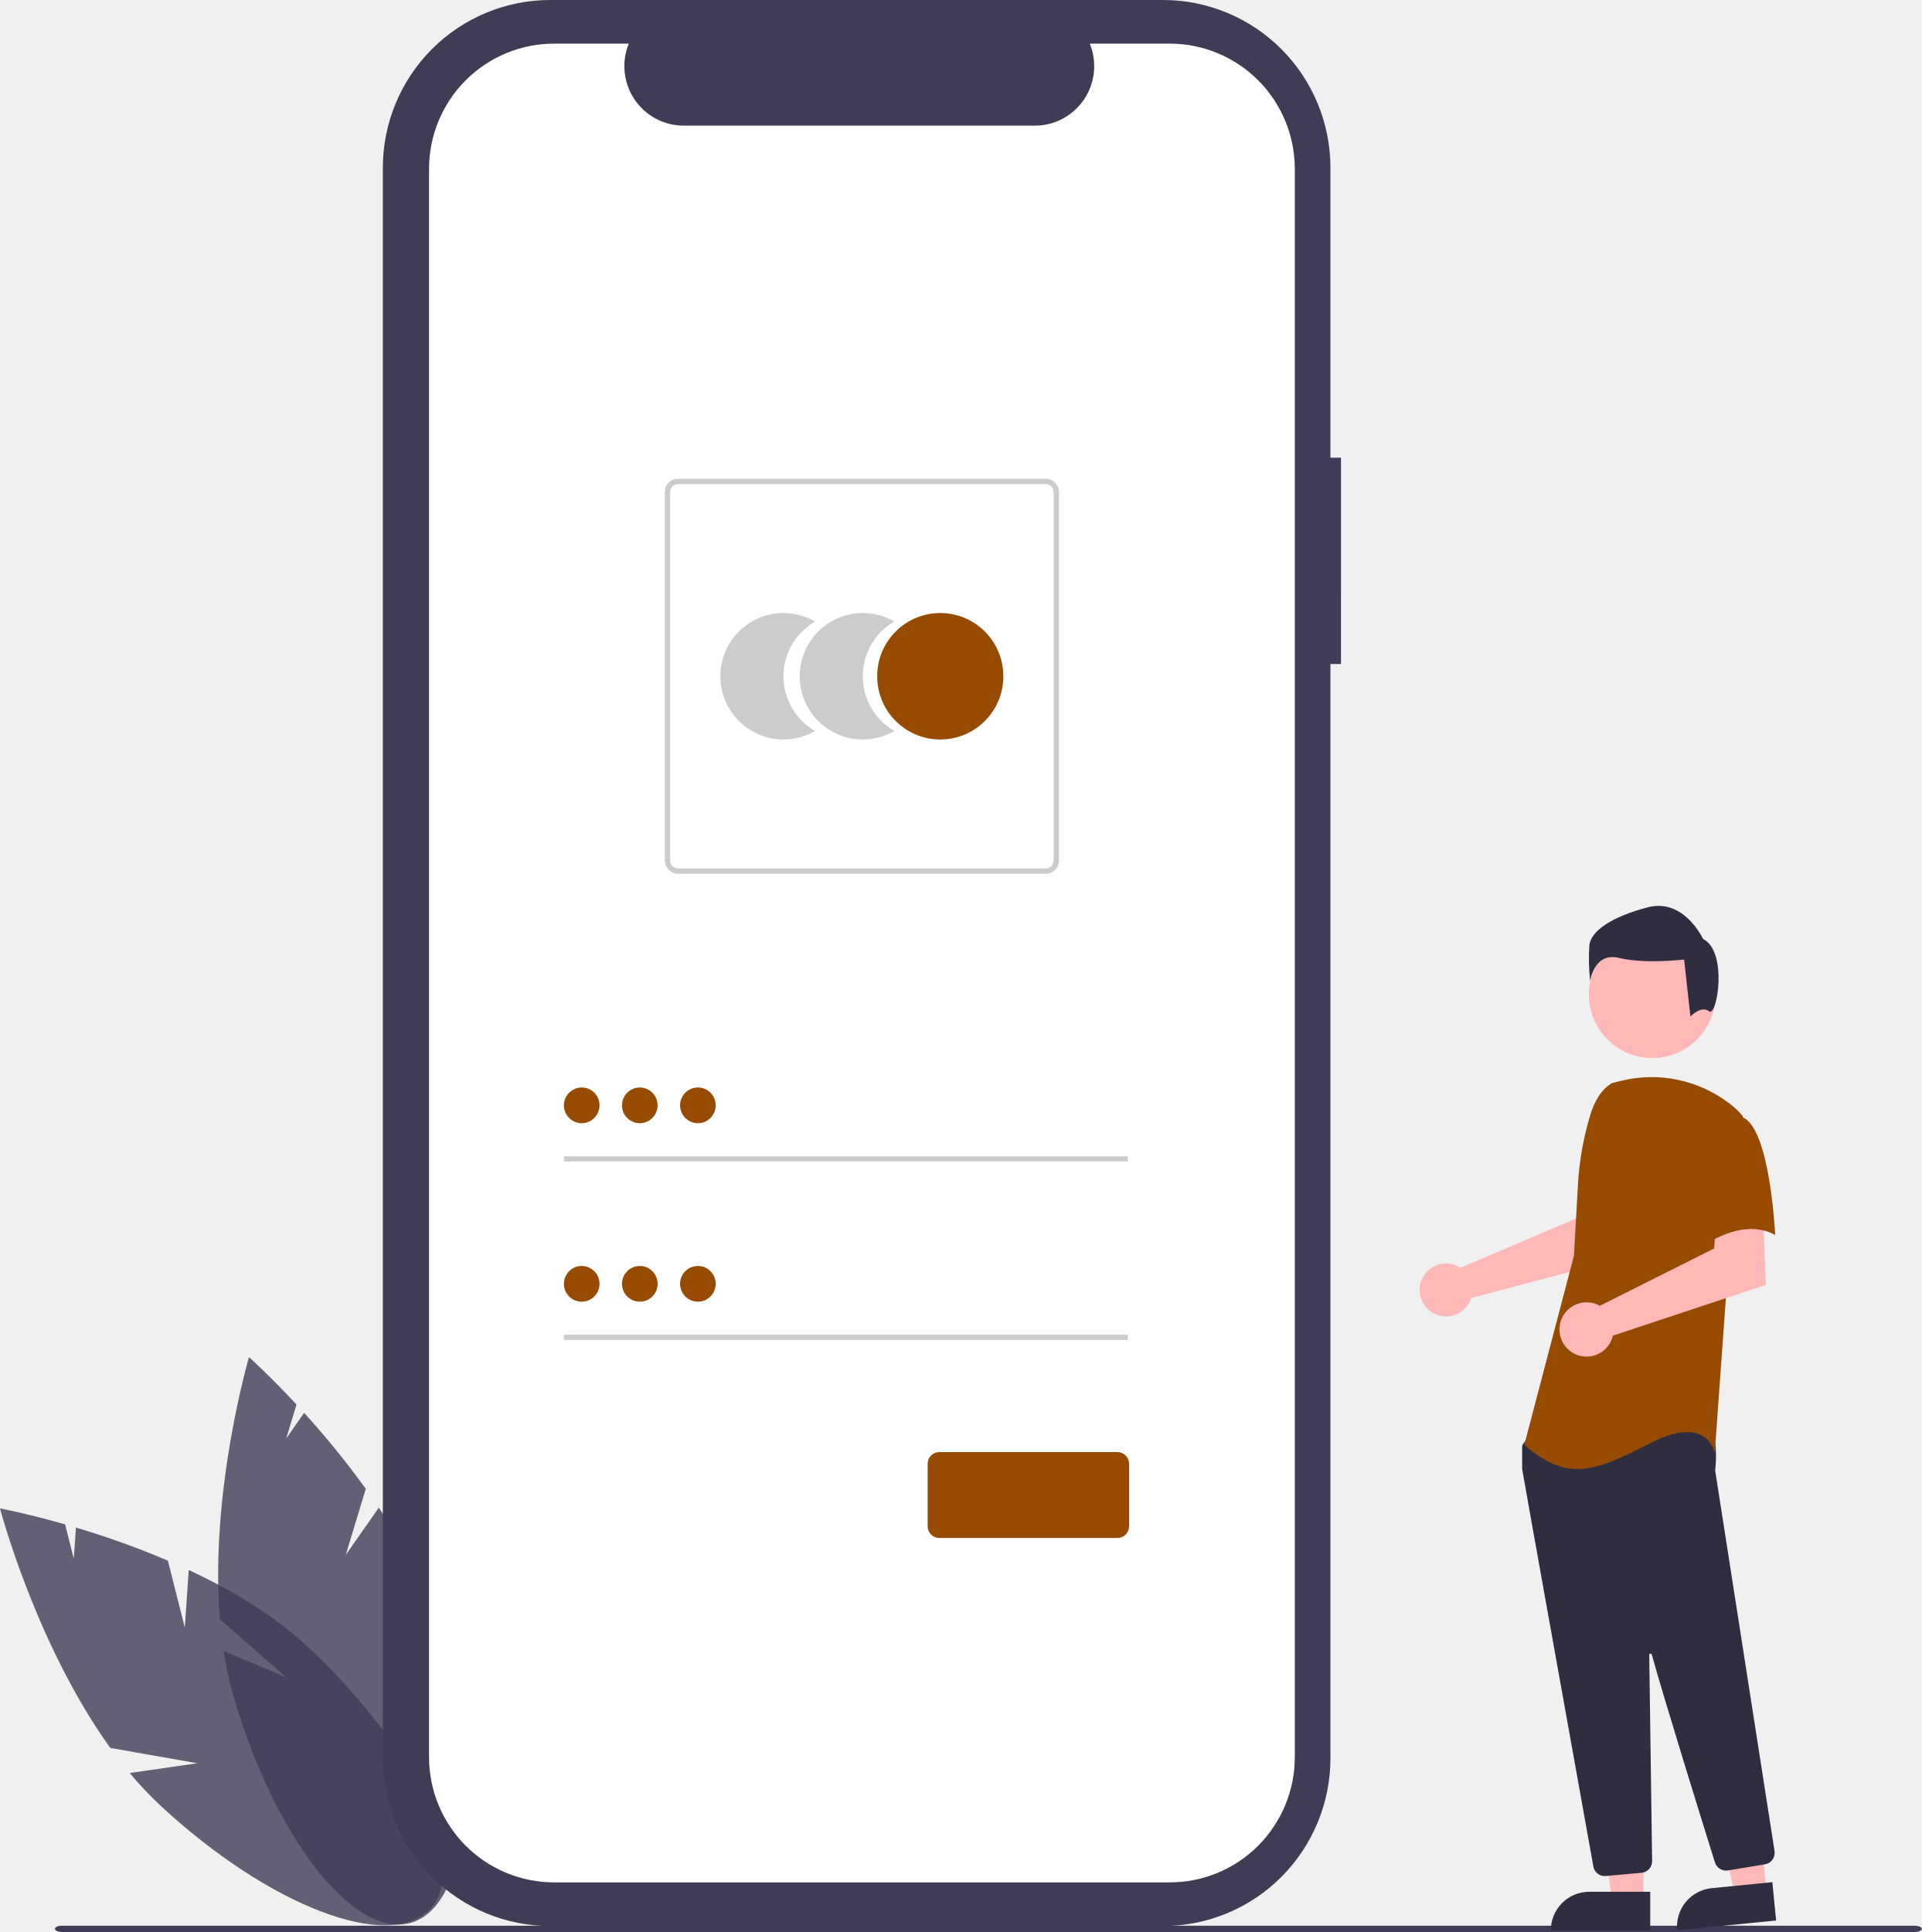
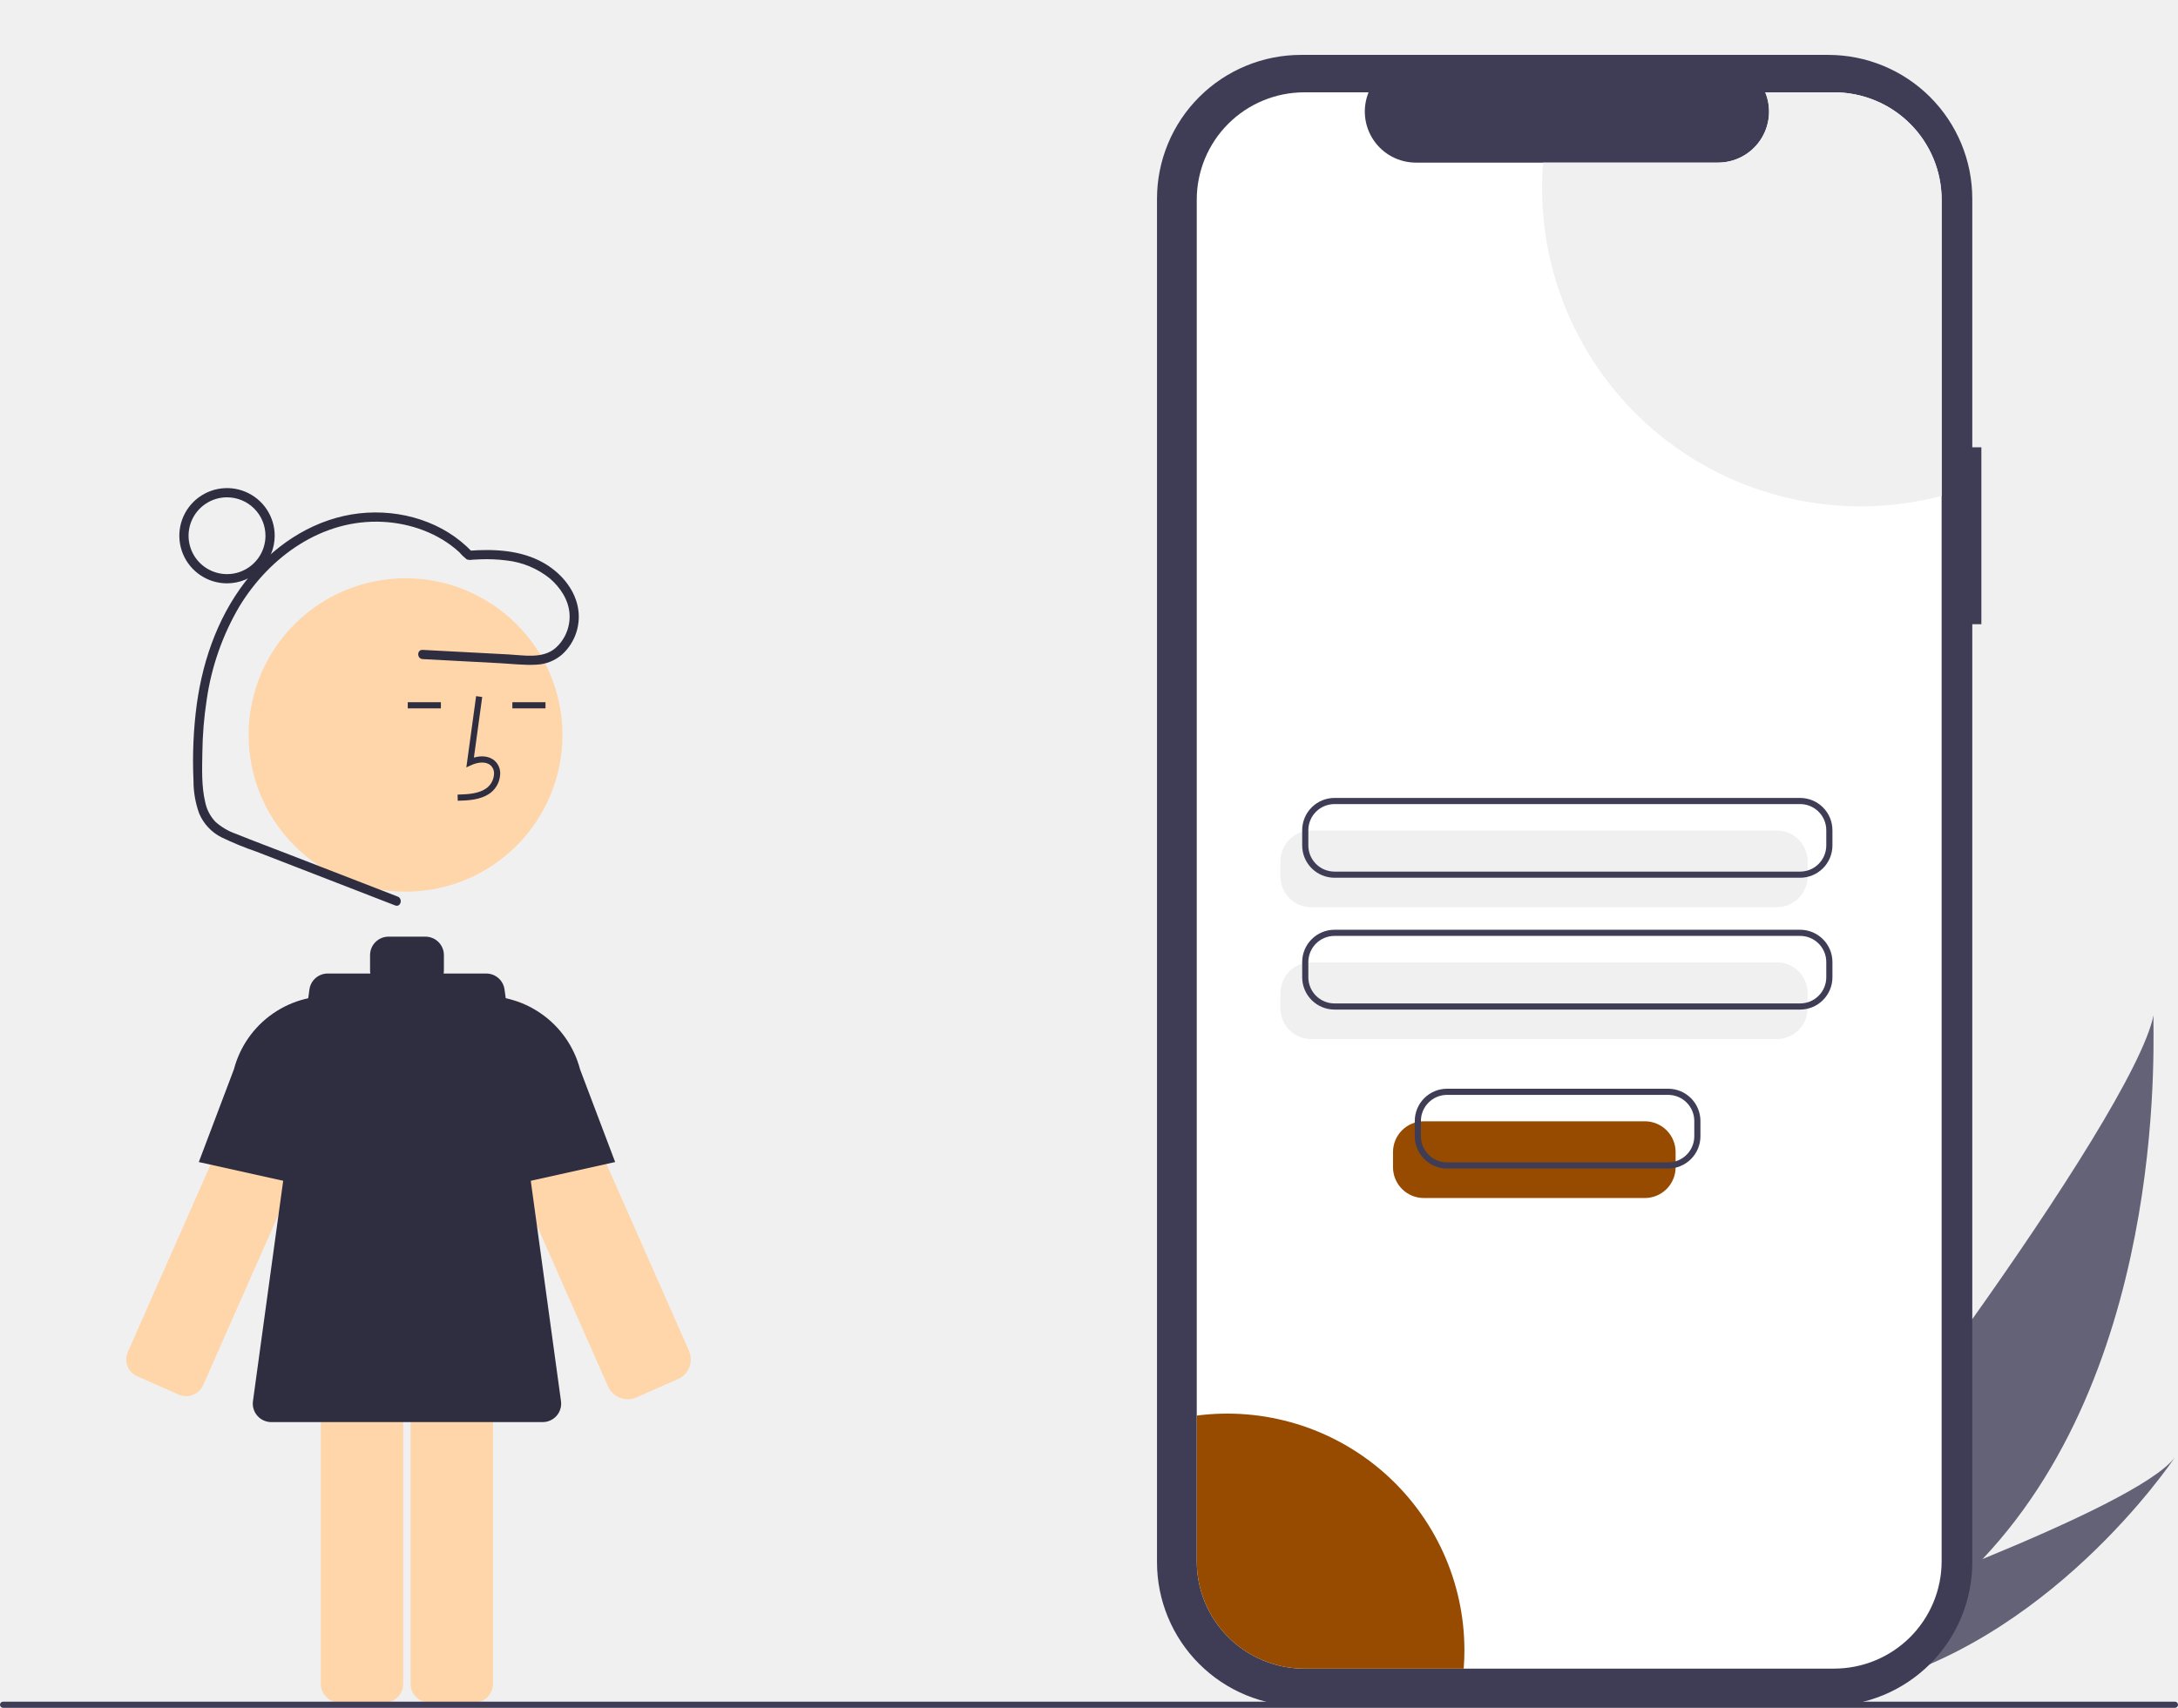
- <svg xmlns="http://www.w3.org/2000/svg" width="187" height="188" viewBox="0 0 187 188" fill="none">
-   <g clip-path="url(#clip0_173_544)">
-     <path d="M17.983 158.374L16.336 151.863C13.416 150.622 10.428 149.548 7.388 148.645L7.18 151.671L6.337 148.337C2.566 147.257 0 146.781 0 146.781C0 146.781 3.465 159.99 10.734 170.088L19.203 171.579L12.623 172.53C13.538 173.633 14.521 174.677 15.566 175.656C26.139 185.494 37.916 190.007 41.87 185.737C45.824 181.467 40.458 170.031 29.884 160.195C26.606 157.145 22.489 154.698 18.367 152.771L17.983 158.374Z" fill="#3F3D56" fill-opacity="0.8" />
-     <path d="M33.645 151.302L35.593 144.875C33.733 142.3 31.73 139.833 29.593 137.484L27.855 139.967L28.852 136.676C26.18 133.798 24.229 132.062 24.229 132.062C24.229 132.062 20.384 145.165 21.399 157.575L27.88 163.24L21.756 160.645C21.97 162.063 22.273 163.466 22.663 164.846C26.642 178.745 34.395 188.711 39.982 187.104C45.569 185.498 46.873 172.928 42.894 159.028C41.661 154.719 39.398 150.491 36.863 146.706L33.645 151.302Z" fill="#3F3D56" fill-opacity="0.8" />
-     <path d="M130.488 44.537H129.46V16.328C129.46 14.184 129.039 12.06 128.22 10.079C127.402 8.098 126.202 6.298 124.689 4.782C123.177 3.266 121.381 2.063 119.405 1.243C117.428 0.422 115.31 0 113.171 0H53.543C49.223 0 45.079 1.72 42.025 4.782C38.97 7.844 37.253 11.997 37.253 16.328V171.091C37.253 173.235 37.675 175.358 38.493 177.339C39.312 179.32 40.512 181.12 42.025 182.636C43.537 184.152 45.333 185.355 47.309 186.176C49.285 186.996 51.404 187.418 53.543 187.418H113.171C117.491 187.418 121.634 185.698 124.689 182.636C127.744 179.574 129.46 175.421 129.46 171.091V64.618H130.487L130.488 44.537Z" fill="#3F3D56" />
-     <path d="M113.828 4.246H106.045C106.403 5.126 106.54 6.08 106.443 7.025C106.347 7.971 106.019 8.877 105.491 9.666C104.962 10.454 104.248 11.1 103.411 11.547C102.575 11.993 101.642 12.227 100.694 12.227H66.534C65.586 12.227 64.653 11.993 63.816 11.547C62.98 11.1 62.266 10.454 61.737 9.665C61.209 8.877 60.882 7.97 60.785 7.025C60.688 6.08 60.825 5.126 61.183 4.246H53.913C50.687 4.246 47.593 5.531 45.311 7.818C43.03 10.104 41.748 13.206 41.748 16.44V170.978C41.748 174.212 43.03 177.313 45.311 179.6C47.593 181.887 50.687 183.171 53.913 183.171H113.828C117.055 183.171 120.149 181.887 122.43 179.6C124.711 177.313 125.993 174.212 125.993 170.978V170.978V16.439C125.993 13.206 124.711 10.104 122.43 7.818C120.149 5.531 117.055 4.246 113.828 4.246V4.246Z" fill="white" />
-     <path d="M76.236 65.806C76.236 64.726 76.519 63.665 77.058 62.73C77.597 61.794 78.373 61.018 79.306 60.478C78.373 59.938 77.314 59.654 76.237 59.653C75.159 59.653 74.101 59.938 73.168 60.477C72.234 61.017 71.459 61.794 70.92 62.73C70.382 63.665 70.098 64.726 70.098 65.806C70.098 66.886 70.382 67.947 70.92 68.883C71.459 69.818 72.234 70.595 73.168 71.135C74.101 71.675 75.159 71.959 76.237 71.959C77.314 71.959 78.373 71.674 79.306 71.134C78.373 70.595 77.597 69.818 77.058 68.883C76.519 67.948 76.236 66.887 76.236 65.806V65.806Z" fill="#CCCCCC" />
-     <path d="M83.953 65.806C83.952 64.726 84.236 63.665 84.775 62.73C85.314 61.794 86.089 61.018 87.023 60.478C86.09 59.938 85.031 59.654 83.954 59.653C82.876 59.653 81.817 59.938 80.884 60.477C79.951 61.017 79.176 61.794 78.637 62.73C78.098 63.665 77.815 64.726 77.815 65.806C77.815 66.886 78.098 67.947 78.637 68.883C79.176 69.818 79.951 70.595 80.884 71.135C81.817 71.675 82.876 71.959 83.954 71.959C85.031 71.959 86.09 71.674 87.023 71.134C86.09 70.595 85.314 69.818 84.775 68.883C84.236 67.948 83.953 66.887 83.953 65.806V65.806Z" fill="#CCCCCC" />
-     <path d="M91.494 71.959C94.884 71.959 97.632 69.204 97.632 65.806C97.632 62.408 94.884 59.654 91.494 59.654C88.104 59.654 85.356 62.408 85.356 65.806C85.356 69.204 88.104 71.959 91.494 71.959Z" fill="#964B00" />
-     <path d="M101.753 85.024H65.977C65.636 85.023 65.31 84.888 65.069 84.646C64.828 84.405 64.693 84.078 64.692 83.736V47.876C64.693 47.535 64.828 47.208 65.069 46.966C65.31 46.725 65.636 46.589 65.977 46.589H101.753C102.093 46.589 102.42 46.725 102.661 46.966C102.902 47.208 103.037 47.535 103.037 47.876V83.736C103.037 84.078 102.902 84.405 102.661 84.646C102.42 84.888 102.093 85.023 101.753 85.024V85.024ZM65.977 47.104C65.773 47.104 65.577 47.186 65.432 47.331C65.288 47.475 65.207 47.672 65.206 47.877V83.736C65.207 83.941 65.288 84.138 65.432 84.282C65.577 84.427 65.773 84.509 65.977 84.509H101.753C101.957 84.509 102.153 84.427 102.298 84.282C102.442 84.138 102.523 83.941 102.524 83.736V47.877C102.523 47.672 102.442 47.475 102.298 47.331C102.153 47.186 101.957 47.104 101.753 47.104H65.977Z" fill="#CCCCCC" />
-     <path d="M109.741 112.512H54.872V113.027H109.741V112.512Z" fill="#CCCCCC" />
-     <path d="M56.605 109.296C57.562 109.296 58.337 108.518 58.337 107.559C58.337 106.6 57.562 105.822 56.605 105.822C55.648 105.822 54.872 106.6 54.872 107.559C54.872 108.518 55.648 109.296 56.605 109.296Z" fill="#964B00" />
-     <path d="M109.741 129.88H54.872V130.395H109.741V129.88Z" fill="#CCCCCC" />
-     <path d="M56.605 126.664C57.562 126.664 58.337 125.886 58.337 124.927C58.337 123.968 57.562 123.19 56.605 123.19C55.648 123.19 54.872 123.968 54.872 124.927C54.872 125.886 55.648 126.664 56.605 126.664Z" fill="#964B00" />
-     <path d="M108.737 149.657H91.397C91.097 149.657 90.81 149.538 90.598 149.325C90.386 149.113 90.267 148.825 90.267 148.525V142.433C90.267 142.133 90.386 141.845 90.598 141.633C90.81 141.42 91.097 141.301 91.397 141.301H108.737C109.036 141.301 109.323 141.42 109.535 141.633C109.747 141.845 109.866 142.133 109.867 142.433V148.525C109.866 148.825 109.747 149.113 109.535 149.325C109.323 149.538 109.036 149.657 108.737 149.657V149.657Z" fill="#964B00" />
-     <path d="M62.257 109.296C63.214 109.296 63.99 108.518 63.99 107.559C63.99 106.6 63.214 105.822 62.257 105.822C61.3 105.822 60.524 106.6 60.524 107.559C60.524 108.518 61.3 109.296 62.257 109.296Z" fill="#964B00" />
-     <path d="M67.909 109.296C68.866 109.296 69.642 108.518 69.642 107.559C69.642 106.6 68.866 105.822 67.909 105.822C66.952 105.822 66.176 106.6 66.176 107.559C66.176 108.518 66.952 109.296 67.909 109.296Z" fill="#964B00" />
-     <path d="M62.257 126.664C63.214 126.664 63.99 125.886 63.99 124.927C63.99 123.968 63.214 123.19 62.257 123.19C61.3 123.19 60.524 123.968 60.524 124.927C60.524 125.886 61.3 126.664 62.257 126.664Z" fill="#964B00" />
-     <path d="M67.909 126.664C68.866 126.664 69.642 125.886 69.642 124.927C69.642 123.968 68.866 123.19 67.909 123.19C66.952 123.19 66.176 123.968 66.176 124.927C66.176 125.886 66.952 126.664 67.909 126.664Z" fill="#964B00" />
-     <path d="M186.301 188H6.045C5.659 188 5.347 187.863 5.347 187.693C5.347 187.524 5.659 187.387 6.045 187.387H186.301C186.687 187.387 187 187.524 187 187.693C187 187.863 186.687 188 186.301 188Z" fill="#3F3D56" />
-     <path d="M141.766 123.172C141.89 123.228 142.008 123.294 142.121 123.37L153.381 118.552L153.783 115.579L158.282 115.552L158.017 122.371L143.154 126.311C143.123 126.414 143.085 126.516 143.042 126.615C142.827 127.074 142.481 127.46 142.048 127.723C141.615 127.987 141.115 128.116 140.609 128.095C140.103 128.074 139.614 127.904 139.205 127.605C138.795 127.307 138.482 126.894 138.306 126.418C138.13 125.942 138.098 125.425 138.214 124.931C138.33 124.437 138.589 123.988 138.959 123.641C139.329 123.295 139.792 123.065 140.292 122.981C140.791 122.898 141.304 122.964 141.766 123.172V123.172Z" fill="#FFB8B8" />
-     <path d="M159.919 184.966H156.841L155.377 173.066L159.919 173.066L159.919 184.966Z" fill="#FFB8B8" />
-     <path d="M154.642 184.085H160.578V187.831H150.905C150.905 186.837 151.299 185.884 151.999 185.182C152.7 184.479 153.651 184.085 154.642 184.085Z" fill="#2F2E41" />
-     <path d="M171.889 184.094L168.826 184.397L166.205 172.698L170.726 172.252L171.889 184.094Z" fill="#FFB8B8" />
-     <path d="M166.552 183.736L172.46 183.152L172.826 186.881L163.199 187.831C163.151 187.341 163.2 186.847 163.342 186.376C163.485 185.906 163.718 185.468 164.029 185.087C164.341 184.707 164.724 184.392 165.157 184.16C165.59 183.928 166.064 183.784 166.552 183.736Z" fill="#2F2E41" />
-     <path d="M160.776 102.958C164.181 102.958 166.942 100.191 166.942 96.777C166.942 93.364 164.181 90.596 160.776 90.596C157.37 90.596 154.609 93.364 154.609 96.777C154.609 100.191 157.37 102.958 160.776 102.958Z" fill="#FFB8B8" />
-     <path d="M156.153 182.56C155.888 182.56 155.632 182.467 155.429 182.297C155.227 182.127 155.09 181.89 155.045 181.629C153.451 172.765 148.244 143.78 148.119 142.977C148.117 142.959 148.115 142.94 148.115 142.921V140.76C148.115 140.682 148.14 140.605 148.186 140.541L148.874 139.575C148.906 139.529 148.949 139.49 148.999 139.463C149.049 139.436 149.104 139.42 149.161 139.418C153.083 139.234 165.927 138.693 166.548 139.47C167.171 140.251 166.951 142.618 166.9 143.084L166.903 143.133L172.674 180.124C172.719 180.419 172.646 180.72 172.472 180.962C172.297 181.203 172.035 181.367 171.741 181.416L168.137 182.011C167.868 182.054 167.593 182 167.362 181.857C167.13 181.714 166.957 181.492 166.875 181.233C165.76 177.662 162.022 165.651 160.727 161.004C160.719 160.974 160.7 160.949 160.675 160.932C160.649 160.915 160.619 160.908 160.588 160.913C160.558 160.917 160.531 160.932 160.511 160.955C160.491 160.978 160.48 161.008 160.481 161.039C160.545 165.469 160.702 176.772 160.756 180.676L160.762 181.097C160.764 181.382 160.66 181.657 160.469 181.868C160.279 182.08 160.017 182.212 159.734 182.238L156.258 182.555C156.223 182.558 156.188 182.56 156.153 182.56Z" fill="#2F2E41" />
-     <path d="M156.862 105.388C155.786 106.029 155.142 107.208 154.773 108.407C154.089 110.626 153.677 112.921 153.546 115.241L153.156 122.187L148.322 140.6C152.512 144.153 154.928 143.346 160.569 140.439C166.209 137.532 166.853 141.408 166.853 141.408L167.981 125.741L169.592 108.621C169.231 108.184 168.821 107.79 168.372 107.445C166.882 106.284 165.149 105.477 163.304 105.085C161.458 104.692 159.548 104.725 157.716 105.181L156.862 105.388Z" fill="#964B00" />
-     <path d="M155.292 126.89C155.422 126.939 155.548 126.999 155.669 127.068L166.803 121.482L166.988 118.456L171.58 118.138L171.827 125.036L156.947 129.969C156.826 130.491 156.549 130.964 156.152 131.324C155.756 131.685 155.26 131.916 154.73 131.987C154.199 132.058 153.66 131.965 153.183 131.721C152.707 131.478 152.315 131.094 152.062 130.622C151.808 130.15 151.703 129.612 151.762 129.078C151.821 128.545 152.04 128.043 152.391 127.638C152.742 127.233 153.207 126.944 153.725 126.811C154.243 126.677 154.79 126.705 155.292 126.89Z" fill="#FFB8B8" />
-     <path d="M169.512 108.699C172.251 109.668 172.734 120.168 172.734 120.168C169.511 118.391 165.643 121.298 165.643 121.298C165.643 121.298 164.838 118.552 163.871 114.999C163.579 114 163.544 112.942 163.769 111.926C163.995 110.909 164.473 109.966 165.16 109.184C165.16 109.184 166.772 107.729 169.512 108.699Z" fill="#964B00" />
-     <path d="M166.305 98.412C165.536 97.795 164.488 98.915 164.488 98.915L163.874 93.371C163.874 93.371 160.032 93.832 157.574 93.217C155.115 92.602 154.731 95.45 154.731 95.45C154.604 94.299 154.579 93.14 154.654 91.985C154.808 90.599 156.805 89.212 160.339 88.288C163.873 87.364 165.717 91.368 165.717 91.368C168.176 92.6 167.073 99.028 166.305 98.412Z" fill="#2F2E41" />
-   </g>
-   <defs>
-     <clipPath id="clip0_173_544">
-       <rect width="187" height="188" fill="white" />
-     </clipPath>
-   </defs>
+ <svg xmlns="http://www.w3.org/2000/svg" width="255" height="200" viewBox="0 0 255 200" fill="none">
+   <path d="M232.117 182.579C227.228 187.807 221.627 192.321 215.478 195.989C215.337 196.075 215.194 196.157 215.05 196.241L205.095 187.439C205.2 187.342 205.316 187.233 205.44 187.114C212.858 180.078 249.68 130.884 252.134 118.905C251.964 119.903 254.348 159.041 232.117 182.579Z" fill="#636277" />
+   <path d="M217.399 197.687C217.211 197.732 217.019 197.774 216.827 197.812L209.359 191.209C209.505 191.158 209.675 191.098 209.87 191.031C213.075 189.897 222.618 186.475 232.116 182.578C242.321 178.389 252.477 173.655 254.662 170.623C254.193 171.328 239.76 192.692 217.399 197.687Z" fill="#636277" />
+   <path d="M231.979 52.38H230.915V23.274C230.915 21.062 230.479 18.871 229.632 16.828C228.784 14.784 227.542 12.927 225.976 11.363C224.41 9.798 222.551 8.558 220.505 7.711C218.46 6.864 216.267 6.429 214.052 6.429H152.325C150.111 6.429 147.918 6.864 145.872 7.711C143.826 8.558 141.967 9.798 140.401 11.363C138.835 12.927 137.593 14.784 136.746 16.828C135.898 18.871 135.462 21.062 135.462 23.274V182.948C135.462 185.161 135.898 187.351 136.746 189.395C137.593 191.439 138.835 193.296 140.401 194.86C141.967 196.424 143.826 197.665 145.872 198.512C147.918 199.358 150.11 199.794 152.325 199.794H214.052C216.267 199.794 218.459 199.358 220.505 198.512C222.551 197.665 224.41 196.424 225.976 194.86C227.542 193.296 228.784 191.439 229.631 189.395C230.479 187.351 230.915 185.161 230.915 182.948V73.097H231.979V52.38Z" fill="#3F3D56" />
+   <path d="M227.326 23.39V182.832C227.326 184.484 227 186.12 226.367 187.646C225.734 189.172 224.806 190.559 223.636 191.727C222.467 192.895 221.078 193.821 219.55 194.453C218.022 195.085 216.384 195.41 214.731 195.409H152.706C151.053 195.409 149.415 195.084 147.888 194.452C146.36 193.82 144.972 192.893 143.803 191.725C142.634 190.558 141.707 189.171 141.074 187.645C140.441 186.119 140.116 184.483 140.116 182.832V23.39C140.116 21.738 140.441 20.102 141.074 18.576C141.707 17.05 142.634 15.664 143.803 14.496C144.972 13.328 146.36 12.402 147.888 11.77C149.415 11.137 151.053 10.812 152.706 10.812H160.233C159.864 11.72 159.723 12.704 159.824 13.679C159.924 14.653 160.263 15.588 160.811 16.401C161.358 17.214 162.097 17.881 162.962 18.341C163.827 18.802 164.793 19.044 165.774 19.044H201.136C202.117 19.045 203.083 18.805 203.95 18.345C204.816 17.884 205.556 17.218 206.103 16.404C206.651 15.591 206.99 14.655 207.09 13.68C207.19 12.705 207.048 11.72 206.677 10.812H214.731C216.384 10.812 218.022 11.137 219.55 11.768C221.078 12.4 222.467 13.327 223.636 14.495C224.806 15.663 225.734 17.049 226.367 18.576C227 20.102 227.326 21.738 227.326 23.39Z" fill="white" />
+   <path d="M208.032 106.244H153.514C152.559 106.243 151.644 105.864 150.969 105.189C150.293 104.515 149.914 103.6 149.913 102.646V100.855C149.914 99.901 150.293 98.987 150.969 98.312C151.644 97.638 152.559 97.258 153.514 97.257H208.032C208.987 97.258 209.902 97.638 210.578 98.312C211.253 98.987 211.633 99.901 211.634 100.855V102.646C211.633 103.6 211.253 104.515 210.578 105.189C209.902 105.864 208.987 106.243 208.032 106.244Z" fill="#F0F0F0" />
+   <path d="M208.032 121.682H153.514C152.559 121.681 151.644 121.302 150.969 120.627C150.293 119.953 149.914 119.038 149.913 118.084V116.293C149.914 115.34 150.293 114.425 150.969 113.75C151.644 113.076 152.559 112.697 153.514 112.695H208.032C208.987 112.697 209.902 113.076 210.578 113.75C211.253 114.425 211.633 115.34 211.634 116.293V118.084C211.633 119.038 211.253 119.953 210.578 120.627C209.902 121.302 208.987 121.681 208.032 121.682Z" fill="#F0F0F0" />
+   <path d="M210.759 102.792H156.241C155.239 102.79 154.277 102.392 153.569 101.684C152.86 100.976 152.461 100.015 152.46 99.014V97.223C152.461 96.221 152.86 95.261 153.569 94.553C154.277 93.844 155.239 93.446 156.241 93.445H210.759C211.762 93.446 212.723 93.844 213.432 94.553C214.141 95.261 214.54 96.221 214.541 97.223V99.014C214.54 100.015 214.141 100.976 213.432 101.684C212.723 102.392 211.762 102.79 210.759 102.792ZM156.241 94.165C155.43 94.165 154.652 94.488 154.078 95.061C153.504 95.635 153.181 96.412 153.18 97.223V99.014C153.181 99.825 153.504 100.602 154.078 101.175C154.652 101.749 155.43 102.071 156.241 102.072H210.759C211.571 102.071 212.349 101.749 212.923 101.175C213.497 100.602 213.82 99.825 213.82 99.014V97.223C213.82 96.412 213.497 95.635 212.923 95.061C212.349 94.488 211.571 94.165 210.759 94.165H156.241Z" fill="#3F3D56" />
+   <path d="M210.759 118.23H156.241C155.239 118.228 154.277 117.83 153.569 117.122C152.86 116.414 152.461 115.453 152.46 114.452V112.661C152.461 111.659 152.86 110.699 153.569 109.991C154.277 109.282 155.239 108.884 156.241 108.883H210.759C211.762 108.884 212.723 109.282 213.432 109.991C214.141 110.699 214.54 111.659 214.541 112.661V114.452C214.54 115.453 214.141 116.414 213.432 117.122C212.723 117.83 211.762 118.228 210.759 118.23ZM156.241 109.603C155.43 109.603 154.652 109.926 154.078 110.499C153.504 111.073 153.181 111.85 153.18 112.661V114.452C153.181 115.263 153.504 116.04 154.078 116.613C154.652 117.187 155.43 117.509 156.241 117.51H210.759C211.571 117.509 212.349 117.187 212.923 116.613C213.497 116.04 213.82 115.263 213.82 114.452V112.661C213.82 111.85 213.497 111.073 212.923 110.499C212.349 109.926 211.571 109.603 210.759 109.603H156.241Z" fill="#3F3D56" />
+   <path d="M227.326 23.39V58.071C221.809 59.52 216.033 59.687 210.443 58.557C204.852 57.427 199.595 55.031 195.077 51.553C190.558 48.075 186.899 43.608 184.38 38.496C181.861 33.384 180.549 27.762 180.546 22.064C180.546 21.047 180.587 20.04 180.669 19.044H201.136C202.117 19.045 203.084 18.805 203.95 18.345C204.816 17.884 205.556 17.218 206.103 16.404C206.651 15.591 206.99 14.655 207.09 13.68C207.19 12.705 207.048 11.72 206.677 10.812H214.731C216.384 10.812 218.022 11.137 219.55 11.768C221.078 12.4 222.467 13.327 223.636 14.495C224.806 15.663 225.734 17.049 226.367 18.576C227 20.102 227.326 21.738 227.326 23.39Z" fill="#F0F0F0" />
+   <path d="M171.455 193.243C171.455 193.974 171.428 194.696 171.369 195.409H152.706C151.053 195.409 149.415 195.084 147.888 194.452C146.36 193.82 144.972 192.894 143.803 191.726C142.634 190.558 141.707 189.171 141.074 187.645C140.441 186.119 140.116 184.483 140.116 182.832V165.777C144.028 165.269 148.003 165.6 151.777 166.747C155.551 167.894 159.037 169.832 162.003 172.431C164.968 175.03 167.345 178.23 168.975 181.819C170.605 185.408 171.451 189.302 171.455 193.243H171.455Z" fill="#964B00" />
+   <path d="M20.933 163.319C21.458 163.549 22.052 163.563 22.587 163.356C23.121 163.149 23.551 162.739 23.783 162.216L40.595 124.151C40.98 123.28 41.098 122.315 40.933 121.377C40.769 120.439 40.329 119.571 39.671 118.882C39.013 118.194 38.165 117.716 37.234 117.509C36.304 117.302 35.333 117.375 34.444 117.719H34.444C33.418 118.111 32.559 118.846 32.013 119.799C31.927 119.95 31.848 120.105 31.778 120.264L14.965 158.329C14.851 158.588 14.788 158.868 14.782 159.151C14.775 159.434 14.825 159.716 14.927 159.981C15.03 160.245 15.184 160.487 15.38 160.692C15.576 160.897 15.81 161.061 16.07 161.175L20.933 163.319Z" fill="#FFD5AA" />
+   <path d="M39.905 139.778L23.276 136.086L27.392 125.209C28.093 122.55 29.724 120.231 31.991 118.671C34.257 117.111 37.008 116.415 39.745 116.708L39.905 116.726L39.905 139.778Z" fill="#2F2E41" />
+   <path d="M73.494 163.864C73.005 163.863 72.527 163.72 72.117 163.454C71.707 163.187 71.383 162.807 71.185 162.361L54.373 124.296C53.838 123.085 53.788 121.715 54.234 120.469C54.679 119.222 55.586 118.194 56.768 117.594C57.949 116.995 59.316 116.872 60.586 117.248C61.856 117.625 62.934 118.474 63.596 119.62V119.62C63.69 119.782 63.774 119.948 63.849 120.119L80.662 158.184C80.932 158.795 80.948 159.488 80.706 160.111C80.464 160.734 79.985 161.235 79.373 161.505L74.344 163.721L74.342 163.715C74.07 163.813 73.783 163.863 73.494 163.864V163.864Z" fill="#FFD5AA" />
+   <path d="M50.238 150.792C49.666 150.793 49.116 151.021 48.711 151.425C48.306 151.83 48.078 152.379 48.077 152.951V197.211C48.078 197.784 48.306 198.332 48.711 198.737C49.116 199.142 49.666 199.37 50.238 199.37H55.554C56.127 199.37 56.677 199.142 57.082 198.737C57.487 198.332 57.715 197.784 57.715 197.211V152.951C57.715 152.379 57.487 151.83 57.082 151.425C56.677 151.021 56.127 150.793 55.554 150.792H50.238Z" fill="#FFD5AA" />
+   <path d="M39.724 150.792C39.151 150.793 38.602 151.021 38.197 151.425C37.792 151.83 37.564 152.379 37.563 152.951V197.211C37.564 197.784 37.792 198.332 38.197 198.737C38.602 199.142 39.151 199.37 39.724 199.37H45.04C45.613 199.37 46.162 199.142 46.568 198.737C46.973 198.332 47.201 197.784 47.201 197.211V152.951C47.201 152.379 46.973 151.83 46.568 151.425C46.162 151.021 45.613 150.793 45.04 150.792H39.724Z" fill="#FFD5AA" />
+   <path d="M47.48 104.422C57.625 104.422 65.849 96.207 65.849 86.072C65.849 75.938 57.625 67.723 47.48 67.723C37.336 67.723 29.112 75.938 29.112 86.072C29.112 96.207 37.336 104.422 47.48 104.422Z" fill="#FFD5AA" />
+   <path d="M53.593 93.775C54.784 93.742 56.266 93.701 57.407 92.868C57.747 92.61 58.027 92.28 58.226 91.903C58.425 91.525 58.539 91.109 58.56 90.683C58.581 90.38 58.531 90.076 58.415 89.796C58.298 89.516 58.119 89.266 57.89 89.066C57.294 88.563 56.423 88.445 55.485 88.72L56.457 81.623L55.743 81.525L54.6 89.869L55.196 89.596C55.887 89.279 56.836 89.118 57.425 89.616C57.57 89.746 57.682 89.907 57.754 90.088C57.826 90.269 57.856 90.464 57.84 90.658C57.823 90.975 57.737 91.284 57.589 91.566C57.441 91.847 57.234 92.093 56.982 92.287C56.094 92.935 54.913 93.019 53.573 93.056L53.593 93.775Z" fill="#2F2E41" />
+   <path d="M63.866 82.235H59.986V82.955H63.866V82.235Z" fill="#2F2E41" />
+   <path d="M51.62 82.235H47.74V82.955H51.62V82.235Z" fill="#2F2E41" />
+   <path d="M65.681 164.087L59.07 115.874C58.999 115.357 58.743 114.883 58.349 114.54C57.956 114.197 57.451 114.008 56.929 114.008H51.938C51.959 113.889 51.97 113.769 51.971 113.648V111.849C51.971 111.277 51.743 110.728 51.338 110.323C50.932 109.918 50.383 109.691 49.81 109.691H45.488C44.915 109.691 44.365 109.918 43.96 110.323C43.554 110.728 43.327 111.277 43.327 111.849V113.648C43.327 113.769 43.338 113.889 43.359 114.008H38.369C37.846 114.008 37.342 114.197 36.948 114.54C36.554 114.883 36.298 115.357 36.228 115.874L29.616 164.087C29.574 164.392 29.599 164.703 29.687 164.998C29.775 165.294 29.926 165.567 30.129 165.799C30.332 166.031 30.582 166.218 30.863 166.345C31.144 166.473 31.449 166.539 31.757 166.539H63.54C63.849 166.539 64.154 166.473 64.435 166.345C64.715 166.218 64.966 166.031 65.169 165.799C65.371 165.567 65.522 165.294 65.611 164.999C65.699 164.703 65.723 164.392 65.681 164.087V164.087Z" fill="#2F2E41" />
+   <path d="M55.392 139.778V116.726L55.553 116.708C58.292 116.415 61.047 117.114 63.315 118.677C65.582 120.241 67.214 122.565 67.912 125.228L72.022 136.086L55.392 139.778Z" fill="#2F2E41" />
+   <path d="M46.556 104.995L33.85 100.068C31.773 99.263 29.684 98.482 27.617 97.648C26.732 97.34 25.916 96.86 25.218 96.236C24.61 95.593 24.195 94.791 24.022 93.923C23.581 92.063 23.661 90.028 23.692 88.13C23.716 86.053 23.887 83.98 24.204 81.927C24.759 78.068 26.062 74.356 28.04 70.996C31.603 65.156 37.742 60.762 44.803 61.112C48.072 61.275 51.36 62.447 53.789 64.68C54.043 64.982 54.327 65.257 54.638 65.501C54.853 65.582 55.088 65.597 55.313 65.546C55.609 65.527 55.906 65.513 56.203 65.502C57.233 65.459 58.265 65.502 59.288 65.632C61.152 65.833 62.919 66.566 64.377 67.743C65.591 68.786 66.579 70.258 66.68 71.895C66.73 72.646 66.605 73.398 66.317 74.094C66.029 74.79 65.585 75.41 65.019 75.907C63.503 77.183 61.34 76.734 59.522 76.638L52.861 76.286L49.486 76.107C48.791 76.07 48.793 77.15 49.486 77.186L58.456 77.661C59.898 77.737 61.383 77.924 62.826 77.838C63.934 77.788 64.993 77.362 65.827 76.632C66.589 75.933 67.157 75.048 67.475 74.064C67.793 73.08 67.85 72.031 67.641 71.019C67.179 68.81 65.534 66.984 63.605 65.897C60.981 64.418 57.847 64.276 54.91 64.495L55.292 64.653C51.971 61.092 46.883 59.588 42.106 60.114C37.063 60.67 32.578 63.48 29.355 67.324C25.762 71.609 23.804 76.952 23.042 82.446C22.646 85.412 22.516 88.408 22.653 91.398C22.647 92.716 22.873 94.025 23.32 95.266C23.83 96.473 24.752 97.461 25.922 98.053C27.264 98.7 28.643 99.266 30.052 99.748L34.733 101.563L43.928 105.128L46.268 106.035C46.917 106.287 47.198 105.244 46.556 104.995Z" fill="#2F2E41" />
+   <path d="M26.579 68.314C25.475 68.314 24.395 67.987 23.477 67.374C22.559 66.761 21.844 65.89 21.421 64.871C20.999 63.852 20.888 62.731 21.103 61.649C21.319 60.567 21.851 59.574 22.631 58.794C23.412 58.014 24.407 57.483 25.49 57.267C26.573 57.052 27.695 57.163 28.715 57.585C29.735 58.007 30.607 58.722 31.221 59.639C31.834 60.556 32.161 61.634 32.161 62.737C32.16 64.216 31.571 65.633 30.524 66.679C29.478 67.724 28.059 68.312 26.579 68.314ZM26.579 58.24C25.688 58.24 24.818 58.503 24.078 58.998C23.337 59.492 22.76 60.194 22.419 61.016C22.079 61.838 21.989 62.742 22.163 63.614C22.337 64.487 22.766 65.288 23.395 65.917C24.025 66.546 24.827 66.975 25.701 67.148C26.574 67.322 27.479 67.233 28.302 66.892C29.124 66.552 29.828 65.975 30.322 65.236C30.817 64.496 31.081 63.627 31.081 62.737C31.08 61.545 30.605 60.401 29.761 59.558C28.917 58.715 27.772 58.241 26.579 58.24Z" fill="#2F2E41" />
+   <path d="M254.64 200H0.36C0.265 200 0.173 199.962 0.105 199.895C0.038 199.827 0 199.736 0 199.64C0 199.545 0.038 199.453 0.105 199.386C0.173 199.318 0.265 199.28 0.36 199.28H254.64C254.735 199.28 254.827 199.318 254.895 199.386C254.962 199.453 255 199.545 255 199.64C255 199.736 254.962 199.827 254.895 199.895C254.827 199.962 254.735 200 254.64 200Z" fill="#3F3D56" />
+   <path d="M192.578 140.299H166.696C165.741 140.297 164.825 139.918 164.15 139.243C163.475 138.569 163.095 137.654 163.094 136.701V134.91C163.095 133.956 163.475 133.041 164.15 132.367C164.825 131.692 165.741 131.313 166.696 131.312H192.578C193.533 131.313 194.448 131.692 195.124 132.367C195.799 133.041 196.179 133.956 196.18 134.91V136.701C196.179 137.654 195.799 138.569 195.124 139.243C194.448 139.918 193.533 140.297 192.578 140.299V140.299Z" fill="#964B00" />
+   <path d="M195.305 136.846H169.423C168.42 136.845 167.459 136.446 166.75 135.738C166.041 135.03 165.642 134.07 165.641 133.068V131.277C165.642 130.276 166.041 129.315 166.75 128.607C167.459 127.899 168.42 127.5 169.423 127.499H195.305C196.308 127.5 197.269 127.899 197.978 128.607C198.687 129.315 199.086 130.276 199.087 131.277V133.068C199.086 134.07 198.687 135.03 197.978 135.738C197.269 136.446 196.308 136.845 195.305 136.846V136.846ZM169.423 128.219C168.611 128.22 167.833 128.542 167.259 129.116C166.685 129.689 166.362 130.466 166.361 131.277V133.068C166.362 133.879 166.685 134.656 167.259 135.23C167.833 135.803 168.611 136.125 169.423 136.126H195.305C196.117 136.125 196.895 135.803 197.469 135.23C198.043 134.656 198.366 133.879 198.367 133.068V131.277C198.366 130.466 198.043 129.689 197.469 129.116C196.895 128.542 196.117 128.22 195.305 128.219H169.423Z" fill="#3F3D56" />
</svg>
